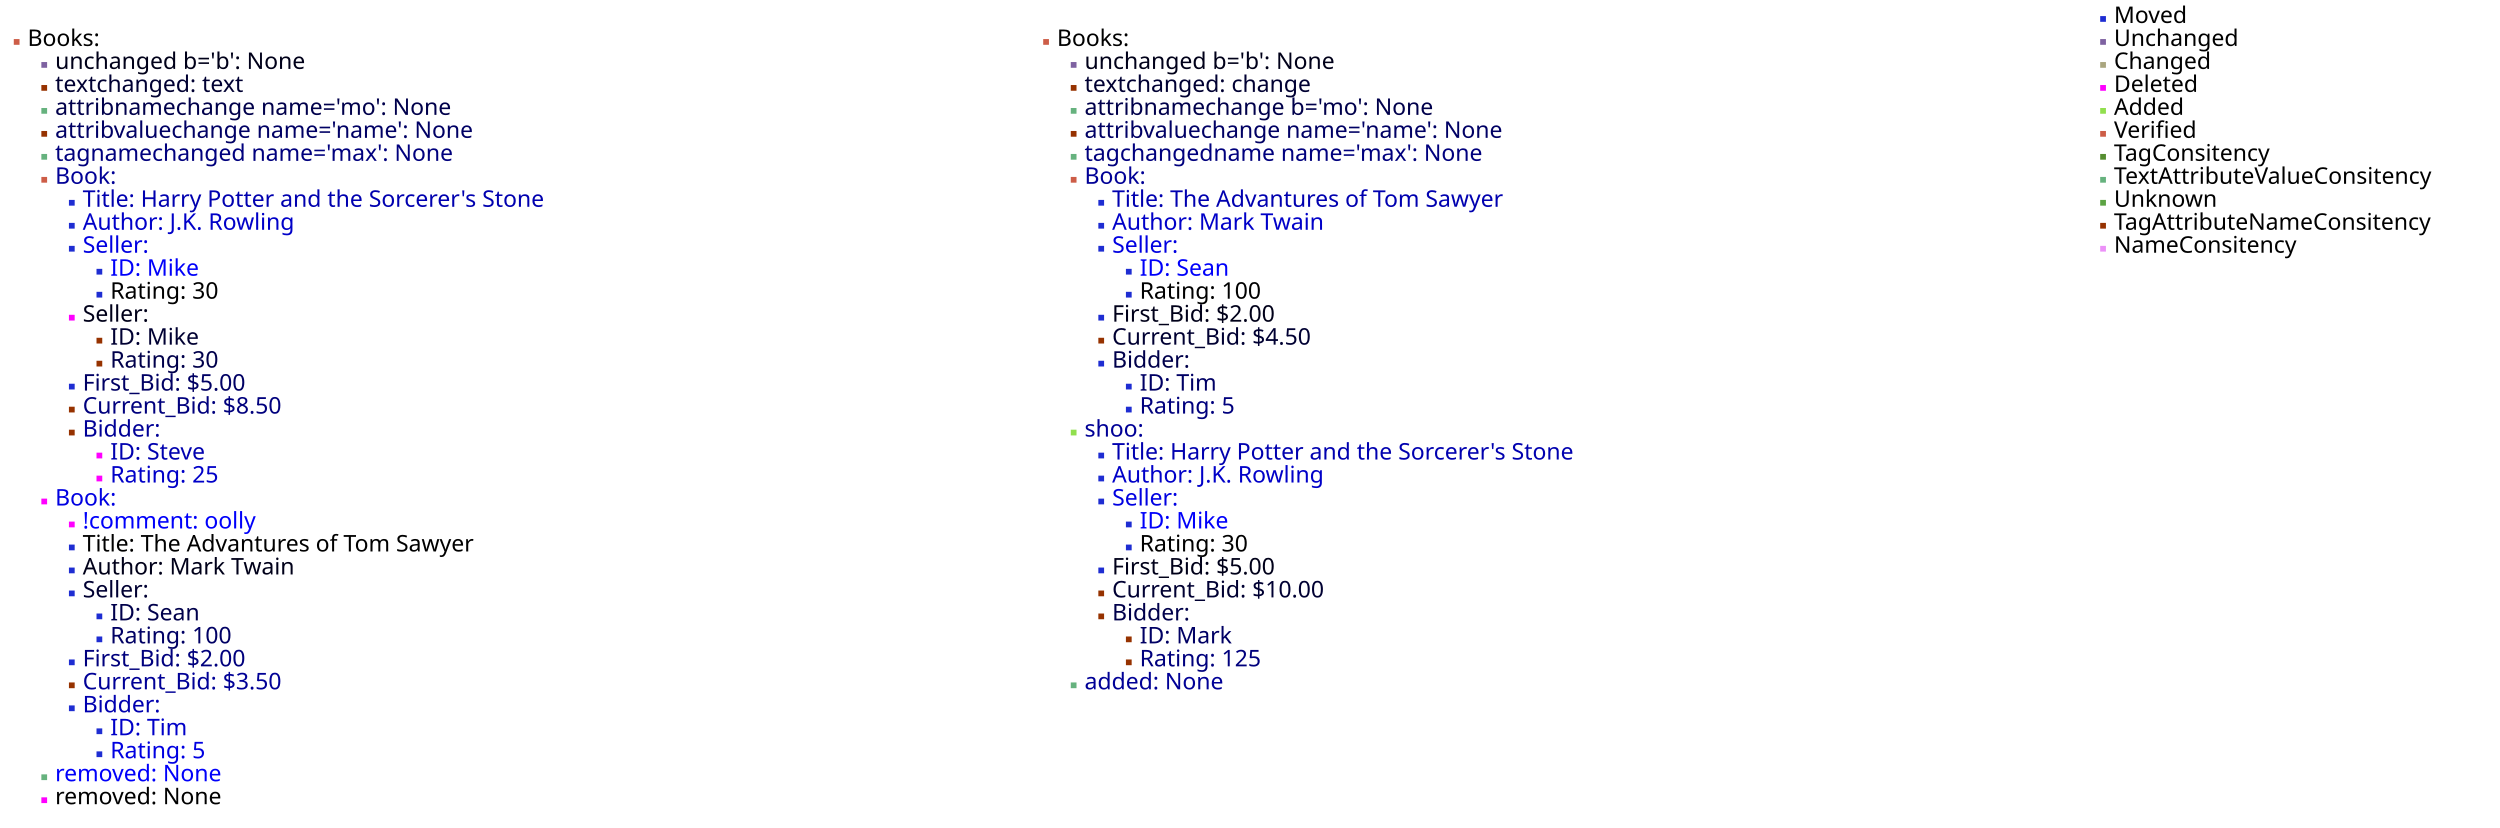
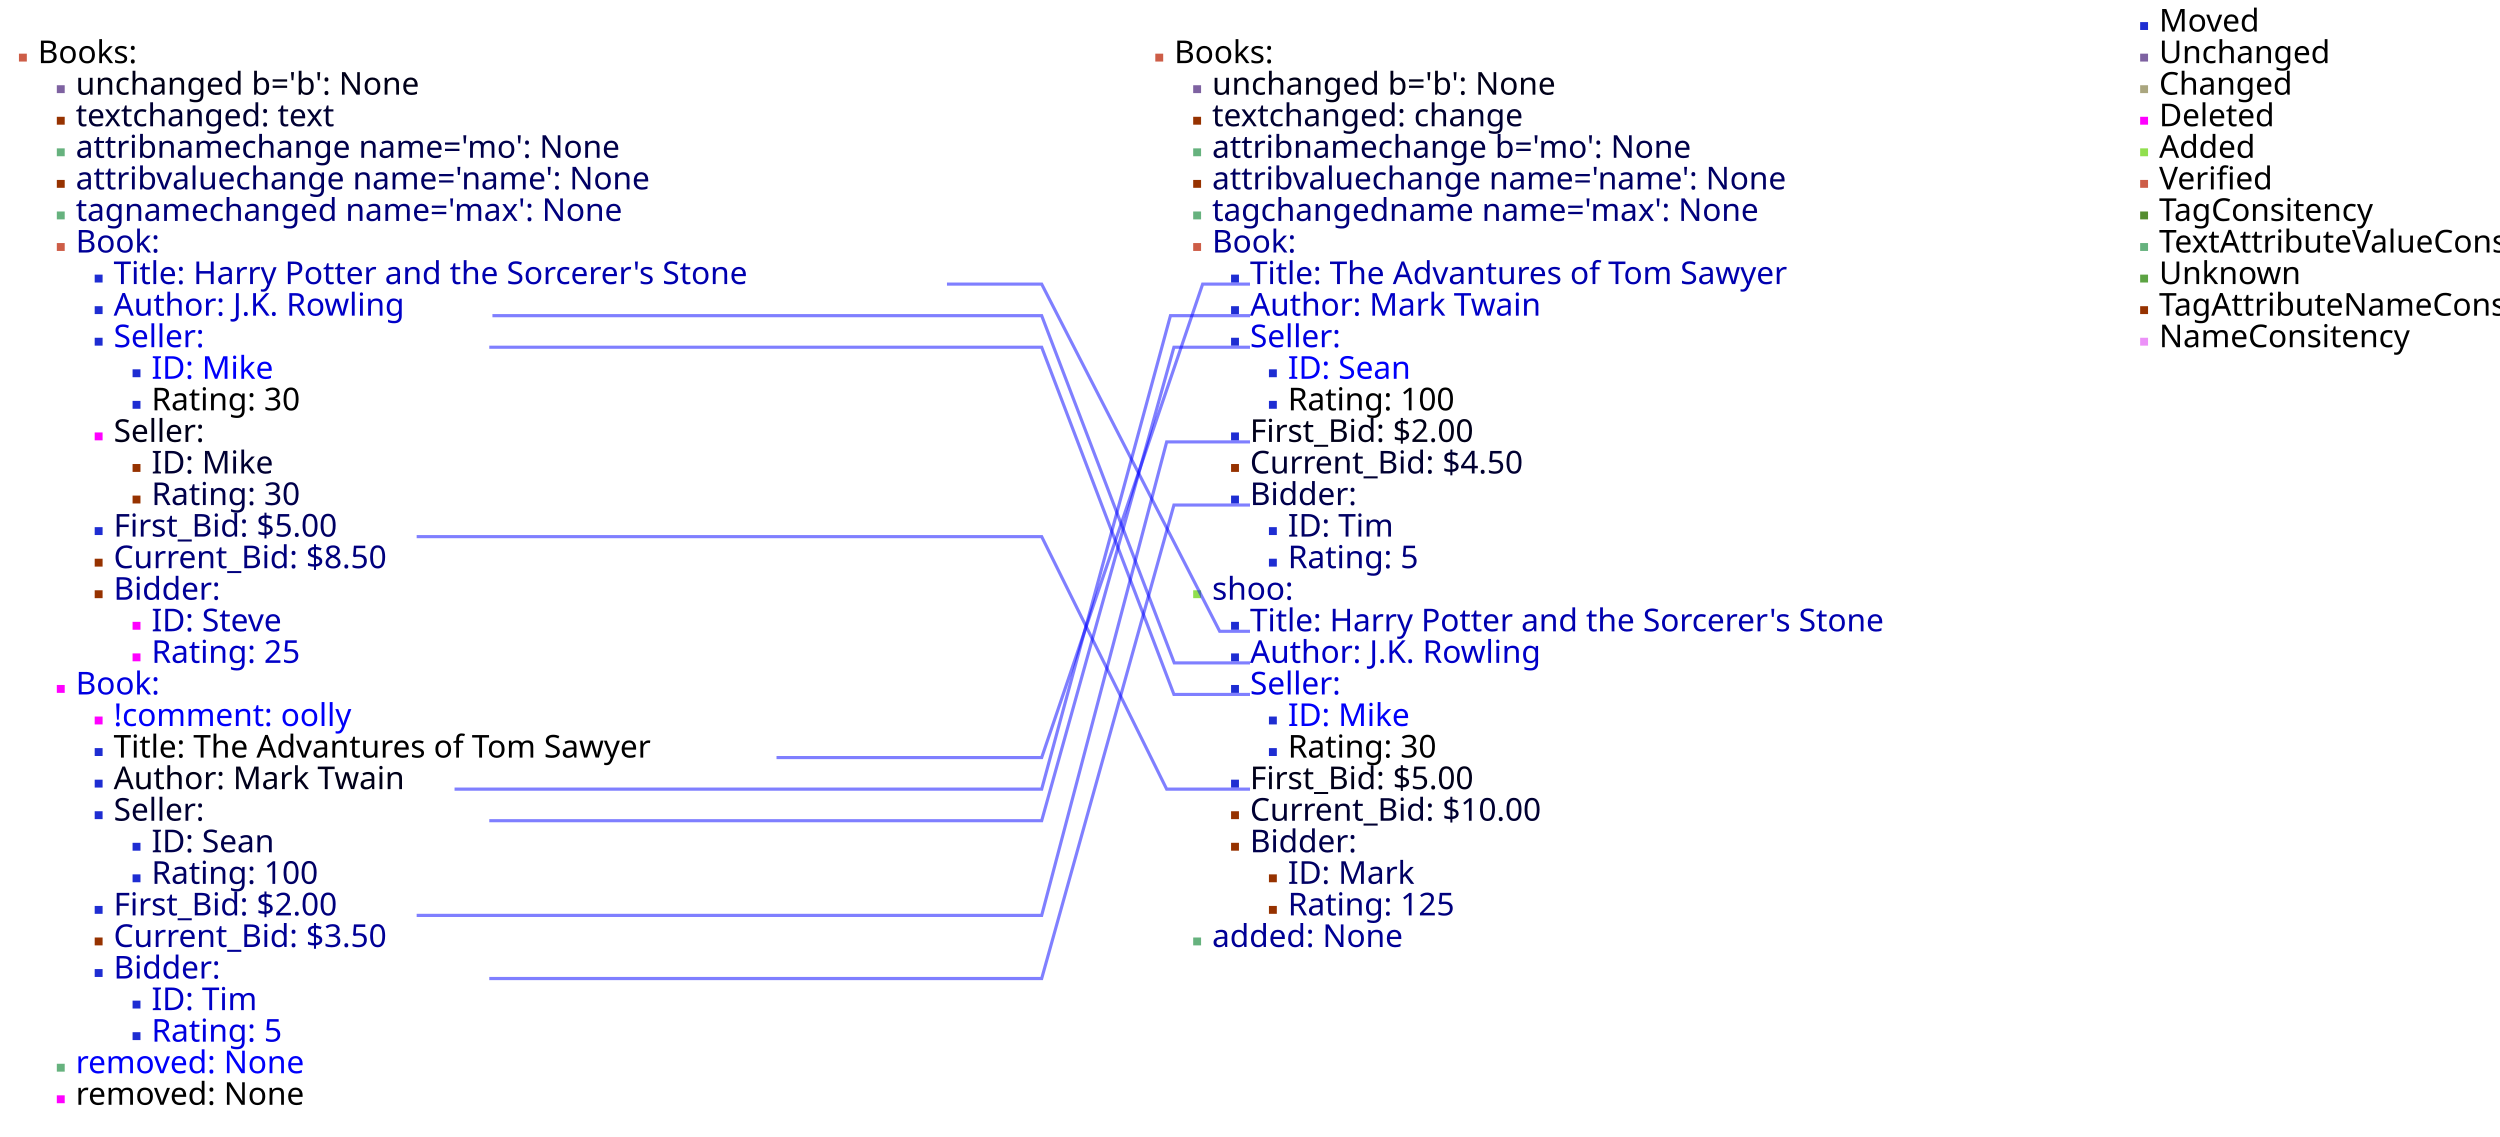
- <svg xmlns="http://www.w3.org/2000/svg" baseProfile="full" height="360.0" version="1.1" viewBox="0,0,1088.0,360.0" width="1088.0">
+ <svg xmlns="http://www.w3.org/2000/svg" baseProfile="full" height="360.0" version="1.1" viewBox="0,0,792.0,360.0" width="792.0">
  <defs />
  <svg baseProfile="full" height="100%" version="1.1" width="100%" x="0" y="0">
    <defs />
    <rect fill="rgb(205,93,71)" height="2.5" width="2.5" x="6.0" y="17.0" />
    <rect fill="rgb(126,98,161)" height="2.5" width="2.5" x="18.0" y="27.0" />
    <rect fill="rgb(150,50,0)" height="2.5" width="2.5" x="18.0" y="37.0" />
    <rect fill="rgb(102,178,126)" height="2.5" width="2.5" x="18.0" y="47.0" />
    <rect fill="rgb(150,50,0)" height="2.5" width="2.5" x="18.0" y="57.0" />
    <rect fill="rgb(102,178,126)" height="2.5" width="2.5" x="18.0" y="67.0" />
    <rect fill="rgb(205,93,71)" height="2.5" width="2.5" x="18.0" y="77.0" />
    <rect fill="rgb(30,45,210)" height="2.5" width="2.5" x="30.0" y="87.0" />
    <rect fill="rgb(30,45,210)" height="2.5" width="2.5" x="30.0" y="97.0" />
    <rect fill="rgb(30,45,210)" height="2.5" width="2.5" x="30.0" y="107.0" />
    <rect fill="rgb(30,45,210)" height="2.5" width="2.5" x="42.0" y="117.0" />
    <rect fill="rgb(30,45,210)" height="2.5" width="2.5" x="42.0" y="127.0" />
    <rect fill="rgb(255,0,255)" height="2.5" width="2.5" x="30.0" y="137.0" />
    <rect fill="rgb(150,50,0)" height="2.5" width="2.5" x="42.0" y="147.0" />
    <rect fill="rgb(150,50,0)" height="2.5" width="2.5" x="42.0" y="157.0" />
    <rect fill="rgb(30,45,210)" height="2.5" width="2.5" x="30.0" y="167.0" />
    <rect fill="rgb(150,50,0)" height="2.5" width="2.5" x="30.0" y="177.0" />
    <rect fill="rgb(150,50,0)" height="2.5" width="2.5" x="30.0" y="187.0" />
    <rect fill="rgb(255,0,255)" height="2.5" width="2.5" x="42.0" y="197.0" />
    <rect fill="rgb(255,0,255)" height="2.5" width="2.5" x="42.0" y="207.0" />
    <rect fill="rgb(255,0,255)" height="2.5" width="2.5" x="18.0" y="217.0" />
    <rect fill="rgb(255,0,255)" height="2.5" width="2.5" x="30.0" y="227.0" />
    <rect fill="rgb(30,45,210)" height="2.5" width="2.5" x="30.0" y="237.0" />
    <rect fill="rgb(30,45,210)" height="2.5" width="2.5" x="30.0" y="247.0" />
    <rect fill="rgb(30,45,210)" height="2.5" width="2.5" x="30.0" y="257.0" />
    <rect fill="rgb(30,45,210)" height="2.5" width="2.5" x="42.0" y="267.0" />
    <rect fill="rgb(30,45,210)" height="2.5" width="2.5" x="42.0" y="277.0" />
    <rect fill="rgb(30,45,210)" height="2.5" width="2.5" x="30.0" y="287.0" />
    <rect fill="rgb(150,50,0)" height="2.5" width="2.5" x="30.0" y="297.0" />
    <rect fill="rgb(30,45,210)" height="2.5" width="2.5" x="30.0" y="307.0" />
    <rect fill="rgb(30,45,210)" height="2.5" width="2.5" x="42.0" y="317.0" />
    <rect fill="rgb(30,45,210)" height="2.5" width="2.5" x="42.0" y="327.0" />
    <rect fill="rgb(102,178,126)" height="2.5" width="2.5" x="18.0" y="337.0" />
    <rect fill="rgb(255,0,255)" height="2.5" width="2.5" x="18.0" y="347.0" />
-     <text font-family="Lucida Console" font-size="10" x="12.0" y="20.0">
+     <text font-family="Lucida Console" font-size="10" textLength="47.5" x="12.0" y="20.0">
      <tspan fill="rgb(0,0,0)" x="12.0" y="20.0">Books: 
	</tspan>
    </text>
-     <text font-family="Lucida Console" font-size="10" x="24.0" y="30.0">
+     <text font-family="Lucida Console" font-size="10" textLength="126.0" x="24.0" y="30.0">
      <tspan fill="rgb(0,0,25)" x="24.0" y="30.0">unchanged b='b': None</tspan>
    </text>
-     <text font-family="Lucida Console" font-size="10" x="24.0" y="40.0">
+     <text font-family="Lucida Console" font-size="10" textLength="102.0" x="24.0" y="40.0">
      <tspan fill="rgb(0,0,50)" x="24.0" y="40.0">textchanged: text</tspan>
    </text>
-     <text font-family="Lucida Console" font-size="10" x="24.0" y="50.0">
+     <text font-family="Lucida Console" font-size="10" textLength="192.0" x="24.0" y="50.0">
      <tspan fill="rgb(0,0,75)" x="24.0" y="50.0">attribnamechange name='mo': None</tspan>
    </text>
-     <text font-family="Lucida Console" font-size="10" x="24.0" y="60.0">
+     <text font-family="Lucida Console" font-size="10" textLength="210.0" x="24.0" y="60.0">
      <tspan fill="rgb(0,0,100)" x="24.0" y="60.0">attribvaluechange name='name': None</tspan>
    </text>
-     <text font-family="Lucida Console" font-size="10" x="24.0" y="70.0">
+     <text font-family="Lucida Console" font-size="10" textLength="186.0" x="24.0" y="70.0">
      <tspan fill="rgb(0,0,125)" x="24.0" y="70.0">tagnamechanged name='max': None</tspan>
    </text>
-     <text font-family="Lucida Console" font-size="10" x="24.0" y="80.0">
+     <text font-family="Lucida Console" font-size="10" textLength="47.5" x="24.0" y="80.0">
      <tspan fill="rgb(0,0,150)" x="24.0" y="80.0">Book: 
	</tspan>
    </text>
-     <text font-family="Lucida Console" font-size="10" x="36.0" y="90.0">
+     <text font-family="Lucida Console" font-size="10" textLength="264.0" x="36.0" y="90.0">
      <tspan fill="rgb(0,0,175)" x="36.0" y="90.0">Title: Harry Potter and the Sorcerer's Stone</tspan>
    </text>
-     <text font-family="Lucida Console" font-size="10" x="36.0" y="100.0">
+     <text font-family="Lucida Console" font-size="10" textLength="120.0" x="36.0" y="100.0">
      <tspan fill="rgb(0,0,200)" x="36.0" y="100.0">Author: J.K. Rowling</tspan>
    </text>
-     <text font-family="Lucida Console" font-size="10" x="36.0" y="110.0">
+     <text font-family="Lucida Console" font-size="10" textLength="119.0" x="36.0" y="110.0">
      <tspan fill="rgb(0,0,225)" x="36.0" y="110.0">Seller: 
	    </tspan>
    </text>
-     <text font-family="Lucida Console" font-size="10" x="48.0" y="120.0">
+     <text font-family="Lucida Console" font-size="10" textLength="48.0" x="48.0" y="120.0">
      <tspan fill="rgb(0,0,250)" x="48.0" y="120.0">ID: Mike</tspan>
    </text>
-     <text font-family="Lucida Console" font-size="10" x="48.0" y="130.0">
+     <text font-family="Lucida Console" font-size="10" textLength="60.0" x="48.0" y="130.0">
      <tspan fill="rgb(0,0,0)" x="48.0" y="130.0">Rating: 30</tspan>
    </text>
-     <text font-family="Lucida Console" font-size="10" x="36.0" y="140.0">
+     <text font-family="Lucida Console" font-size="10" textLength="119.0" x="36.0" y="140.0">
      <tspan fill="rgb(0,0,25)" x="36.0" y="140.0">Seller: 
	    </tspan>
    </text>
-     <text font-family="Lucida Console" font-size="10" x="48.0" y="150.0">
+     <text font-family="Lucida Console" font-size="10" textLength="48.0" x="48.0" y="150.0">
      <tspan fill="rgb(0,0,50)" x="48.0" y="150.0">ID: Mike</tspan>
    </text>
-     <text font-family="Lucida Console" font-size="10" x="48.0" y="160.0">
+     <text font-family="Lucida Console" font-size="10" textLength="60.0" x="48.0" y="160.0">
      <tspan fill="rgb(0,0,75)" x="48.0" y="160.0">Rating: 30</tspan>
    </text>
-     <text font-family="Lucida Console" font-size="10" x="36.0" y="170.0">
+     <text font-family="Lucida Console" font-size="10" textLength="96.0" x="36.0" y="170.0">
      <tspan fill="rgb(0,0,100)" x="36.0" y="170.0">First_Bid: $5.00</tspan>
    </text>
-     <text font-family="Lucida Console" font-size="10" x="36.0" y="180.0">
+     <text font-family="Lucida Console" font-size="10" textLength="108.0" x="36.0" y="180.0">
      <tspan fill="rgb(0,0,125)" x="36.0" y="180.0">Current_Bid: $8.50</tspan>
    </text>
-     <text font-family="Lucida Console" font-size="10" x="36.0" y="190.0">
+     <text font-family="Lucida Console" font-size="10" textLength="119.0" x="36.0" y="190.0">
      <tspan fill="rgb(0,0,150)" x="36.0" y="190.0">Bidder: 
	    </tspan>
    </text>
-     <text font-family="Lucida Console" font-size="10" x="48.0" y="200.0">
+     <text font-family="Lucida Console" font-size="10" textLength="54.0" x="48.0" y="200.0">
      <tspan fill="rgb(0,0,175)" x="48.0" y="200.0">ID: Steve</tspan>
    </text>
-     <text font-family="Lucida Console" font-size="10" x="48.0" y="210.0">
+     <text font-family="Lucida Console" font-size="10" textLength="60.0" x="48.0" y="210.0">
      <tspan fill="rgb(0,0,200)" x="48.0" y="210.0">Rating: 25</tspan>
    </text>
-     <text font-family="Lucida Console" font-size="10" x="24.0" y="220.0">
+     <text font-family="Lucida Console" font-size="10" textLength="60.0" x="24.0" y="220.0">
      <tspan fill="rgb(0,0,225)" x="24.0" y="220.0">Book: 
    </tspan>
    </text>
-     <text font-family="Lucida Console" font-size="10" x="36.0" y="230.0">
+     <text font-family="Lucida Console" font-size="10" textLength="108.0" x="36.0" y="230.0">
      <tspan fill="rgb(0,0,250)" x="36.0" y="230.0">!comment:  oolly  </tspan>
    </text>
-     <text font-family="Lucida Console" font-size="10" x="36.0" y="240.0">
+     <text font-family="Lucida Console" font-size="10" textLength="210.0" x="36.0" y="240.0">
      <tspan fill="rgb(0,0,0)" x="36.0" y="240.0">Title: The Advantures of Tom Sawyer</tspan>
    </text>
-     <text font-family="Lucida Console" font-size="10" x="36.0" y="250.0">
+     <text font-family="Lucida Console" font-size="10" textLength="108.0" x="36.0" y="250.0">
      <tspan fill="rgb(0,0,25)" x="36.0" y="250.0">Author: Mark Twain</tspan>
    </text>
-     <text font-family="Lucida Console" font-size="10" x="36.0" y="260.0">
+     <text font-family="Lucida Console" font-size="10" textLength="119.0" x="36.0" y="260.0">
      <tspan fill="rgb(0,0,50)" x="36.0" y="260.0">Seller: 
	    </tspan>
    </text>
-     <text font-family="Lucida Console" font-size="10" x="48.0" y="270.0">
+     <text font-family="Lucida Console" font-size="10" textLength="48.0" x="48.0" y="270.0">
      <tspan fill="rgb(0,0,75)" x="48.0" y="270.0">ID: Sean</tspan>
    </text>
-     <text font-family="Lucida Console" font-size="10" x="48.0" y="280.0">
+     <text font-family="Lucida Console" font-size="10" textLength="66.0" x="48.0" y="280.0">
      <tspan fill="rgb(0,0,100)" x="48.0" y="280.0">Rating: 100</tspan>
    </text>
-     <text font-family="Lucida Console" font-size="10" x="36.0" y="290.0">
+     <text font-family="Lucida Console" font-size="10" textLength="96.0" x="36.0" y="290.0">
      <tspan fill="rgb(0,0,125)" x="36.0" y="290.0">First_Bid: $2.00</tspan>
    </text>
-     <text font-family="Lucida Console" font-size="10" x="36.0" y="300.0">
+     <text font-family="Lucida Console" font-size="10" textLength="108.0" x="36.0" y="300.0">
      <tspan fill="rgb(0,0,150)" x="36.0" y="300.0">Current_Bid: $3.50</tspan>
    </text>
-     <text font-family="Lucida Console" font-size="10" x="36.0" y="310.0">
+     <text font-family="Lucida Console" font-size="10" textLength="119.0" x="36.0" y="310.0">
      <tspan fill="rgb(0,0,175)" x="36.0" y="310.0">Bidder: 
	    </tspan>
    </text>
-     <text font-family="Lucida Console" font-size="10" x="48.0" y="320.0">
+     <text font-family="Lucida Console" font-size="10" textLength="42.0" x="48.0" y="320.0">
      <tspan fill="rgb(0,0,200)" x="48.0" y="320.0">ID: Tim</tspan>
    </text>
-     <text font-family="Lucida Console" font-size="10" x="48.0" y="330.0">
+     <text font-family="Lucida Console" font-size="10" textLength="54.0" x="48.0" y="330.0">
      <tspan fill="rgb(0,0,225)" x="48.0" y="330.0">Rating: 5</tspan>
    </text>
-     <text font-family="Lucida Console" font-size="10" x="24.0" y="340.0">
+     <text font-family="Lucida Console" font-size="10" textLength="78.0" x="24.0" y="340.0">
      <tspan fill="rgb(0,0,250)" x="24.0" y="340.0">removed: None</tspan>
    </text>
-     <text font-family="Lucida Console" font-size="10" x="24.0" y="350.0">
+     <text font-family="Lucida Console" font-size="10" textLength="78.0" x="24.0" y="350.0">
      <tspan fill="rgb(0,0,0)" x="24.0" y="350.0">removed: None</tspan>
    </text>
  </svg>
-   <svg baseProfile="full" height="100%" version="1.1" width="100%" x="448.0" y="0">
+   <svg baseProfile="full" height="100%" version="1.1" width="100%" x="360.0" y="0">
    <defs />
    <rect fill="rgb(205,93,71)" height="2.5" width="2.5" x="6.0" y="17.0" />
    <rect fill="rgb(126,98,161)" height="2.5" width="2.5" x="18.0" y="27.0" />
    <rect fill="rgb(150,50,0)" height="2.5" width="2.5" x="18.0" y="37.0" />
    <rect fill="rgb(102,178,126)" height="2.5" width="2.5" x="18.0" y="47.0" />
    <rect fill="rgb(150,50,0)" height="2.5" width="2.5" x="18.0" y="57.0" />
    <rect fill="rgb(102,178,126)" height="2.5" width="2.5" x="18.0" y="67.0" />
    <rect fill="rgb(205,93,71)" height="2.5" width="2.5" x="18.0" y="77.0" />
    <rect fill="rgb(30,45,210)" height="2.5" width="2.5" x="30.0" y="87.0" />
    <rect fill="rgb(30,45,210)" height="2.5" width="2.5" x="30.0" y="97.0" />
    <rect fill="rgb(30,45,210)" height="2.5" width="2.5" x="30.0" y="107.0" />
    <rect fill="rgb(30,45,210)" height="2.5" width="2.5" x="42.0" y="117.0" />
    <rect fill="rgb(30,45,210)" height="2.5" width="2.5" x="42.0" y="127.0" />
    <rect fill="rgb(30,45,210)" height="2.5" width="2.5" x="30.0" y="137.0" />
    <rect fill="rgb(150,50,0)" height="2.5" width="2.5" x="30.0" y="147.0" />
    <rect fill="rgb(30,45,210)" height="2.5" width="2.5" x="30.0" y="157.0" />
    <rect fill="rgb(30,45,210)" height="2.5" width="2.5" x="42.0" y="167.0" />
    <rect fill="rgb(30,45,210)" height="2.5" width="2.5" x="42.0" y="177.0" />
    <rect fill="rgb(145,223,78)" height="2.5" width="2.5" x="18.0" y="187.0" />
    <rect fill="rgb(30,45,210)" height="2.5" width="2.5" x="30.0" y="197.0" />
    <rect fill="rgb(30,45,210)" height="2.5" width="2.5" x="30.0" y="207.0" />
    <rect fill="rgb(30,45,210)" height="2.5" width="2.5" x="30.0" y="217.0" />
    <rect fill="rgb(30,45,210)" height="2.5" width="2.5" x="42.0" y="227.0" />
    <rect fill="rgb(30,45,210)" height="2.5" width="2.5" x="42.0" y="237.0" />
    <rect fill="rgb(30,45,210)" height="2.5" width="2.5" x="30.0" y="247.0" />
    <rect fill="rgb(150,50,0)" height="2.5" width="2.5" x="30.0" y="257.0" />
    <rect fill="rgb(150,50,0)" height="2.5" width="2.5" x="30.0" y="267.0" />
    <rect fill="rgb(150,50,0)" height="2.5" width="2.5" x="42.0" y="277.0" />
    <rect fill="rgb(150,50,0)" height="2.5" width="2.5" x="42.0" y="287.0" />
    <rect fill="rgb(102,178,126)" height="2.5" width="2.5" x="18.0" y="297.0" />
-     <text font-family="Lucida Console" font-size="10" x="12.0" y="20.0">
+     <text font-family="Lucida Console" font-size="10" textLength="47.5" x="12.0" y="20.0">
      <tspan fill="rgb(0,0,0)" x="12.0" y="20.0">Books: 
	</tspan>
    </text>
-     <text font-family="Lucida Console" font-size="10" x="24.0" y="30.0">
+     <text font-family="Lucida Console" font-size="10" textLength="126.0" x="24.0" y="30.0">
      <tspan fill="rgb(0,0,25)" x="24.0" y="30.0">unchanged b='b': None</tspan>
    </text>
-     <text font-family="Lucida Console" font-size="10" x="24.0" y="40.0">
+     <text font-family="Lucida Console" font-size="10" textLength="114.0" x="24.0" y="40.0">
      <tspan fill="rgb(0,0,50)" x="24.0" y="40.0">textchanged: change</tspan>
    </text>
-     <text font-family="Lucida Console" font-size="10" x="24.0" y="50.0">
+     <text font-family="Lucida Console" font-size="10" textLength="174.0" x="24.0" y="50.0">
      <tspan fill="rgb(0,0,75)" x="24.0" y="50.0">attribnamechange b='mo': None</tspan>
    </text>
-     <text font-family="Lucida Console" font-size="10" x="24.0" y="60.0">
+     <text font-family="Lucida Console" font-size="10" textLength="210.0" x="24.0" y="60.0">
      <tspan fill="rgb(0,0,100)" x="24.0" y="60.0">attribvaluechange name='name': None</tspan>
    </text>
-     <text font-family="Lucida Console" font-size="10" x="24.0" y="70.0">
+     <text font-family="Lucida Console" font-size="10" textLength="186.0" x="24.0" y="70.0">
      <tspan fill="rgb(0,0,125)" x="24.0" y="70.0">tagchangedname name='max': None</tspan>
    </text>
-     <text font-family="Lucida Console" font-size="10" x="24.0" y="80.0">
+     <text font-family="Lucida Console" font-size="10" textLength="47.5" x="24.0" y="80.0">
      <tspan fill="rgb(0,0,150)" x="24.0" y="80.0">Book: 
	</tspan>
    </text>
-     <text font-family="Lucida Console" font-size="10" x="36.0" y="90.0">
+     <text font-family="Lucida Console" font-size="10" textLength="210.0" x="36.0" y="90.0">
      <tspan fill="rgb(0,0,175)" x="36.0" y="90.0">Title: The Advantures of Tom Sawyer</tspan>
    </text>
-     <text font-family="Lucida Console" font-size="10" x="36.0" y="100.0">
+     <text font-family="Lucida Console" font-size="10" textLength="108.0" x="36.0" y="100.0">
      <tspan fill="rgb(0,0,200)" x="36.0" y="100.0">Author: Mark Twain</tspan>
    </text>
-     <text font-family="Lucida Console" font-size="10" x="36.0" y="110.0">
+     <text font-family="Lucida Console" font-size="10" textLength="119.0" x="36.0" y="110.0">
      <tspan fill="rgb(0,0,225)" x="36.0" y="110.0">Seller: 
	    </tspan>
    </text>
-     <text font-family="Lucida Console" font-size="10" x="48.0" y="120.0">
+     <text font-family="Lucida Console" font-size="10" textLength="48.0" x="48.0" y="120.0">
      <tspan fill="rgb(0,0,250)" x="48.0" y="120.0">ID: Sean</tspan>
    </text>
-     <text font-family="Lucida Console" font-size="10" x="48.0" y="130.0">
+     <text font-family="Lucida Console" font-size="10" textLength="66.0" x="48.0" y="130.0">
      <tspan fill="rgb(0,0,0)" x="48.0" y="130.0">Rating: 100</tspan>
    </text>
-     <text font-family="Lucida Console" font-size="10" x="36.0" y="140.0">
+     <text font-family="Lucida Console" font-size="10" textLength="96.0" x="36.0" y="140.0">
      <tspan fill="rgb(0,0,25)" x="36.0" y="140.0">First_Bid: $2.00</tspan>
    </text>
-     <text font-family="Lucida Console" font-size="10" x="36.0" y="150.0">
+     <text font-family="Lucida Console" font-size="10" textLength="108.0" x="36.0" y="150.0">
      <tspan fill="rgb(0,0,50)" x="36.0" y="150.0">Current_Bid: $4.50</tspan>
    </text>
-     <text font-family="Lucida Console" font-size="10" x="36.0" y="160.0">
+     <text font-family="Lucida Console" font-size="10" textLength="119.0" x="36.0" y="160.0">
      <tspan fill="rgb(0,0,75)" x="36.0" y="160.0">Bidder: 
	    </tspan>
    </text>
-     <text font-family="Lucida Console" font-size="10" x="48.0" y="170.0">
+     <text font-family="Lucida Console" font-size="10" textLength="42.0" x="48.0" y="170.0">
      <tspan fill="rgb(0,0,100)" x="48.0" y="170.0">ID: Tim</tspan>
    </text>
-     <text font-family="Lucida Console" font-size="10" x="48.0" y="180.0">
+     <text font-family="Lucida Console" font-size="10" textLength="54.0" x="48.0" y="180.0">
      <tspan fill="rgb(0,0,125)" x="48.0" y="180.0">Rating: 5</tspan>
    </text>
-     <text font-family="Lucida Console" font-size="10" x="24.0" y="190.0">
+     <text font-family="Lucida Console" font-size="10" textLength="47.5" x="24.0" y="190.0">
      <tspan fill="rgb(0,0,150)" x="24.0" y="190.0">shoo: 
	</tspan>
    </text>
-     <text font-family="Lucida Console" font-size="10" x="36.0" y="200.0">
+     <text font-family="Lucida Console" font-size="10" textLength="264.0" x="36.0" y="200.0">
      <tspan fill="rgb(0,0,175)" x="36.0" y="200.0">Title: Harry Potter and the Sorcerer's Stone</tspan>
    </text>
-     <text font-family="Lucida Console" font-size="10" x="36.0" y="210.0">
+     <text font-family="Lucida Console" font-size="10" textLength="120.0" x="36.0" y="210.0">
      <tspan fill="rgb(0,0,200)" x="36.0" y="210.0">Author: J.K. Rowling</tspan>
    </text>
-     <text font-family="Lucida Console" font-size="10" x="36.0" y="220.0">
+     <text font-family="Lucida Console" font-size="10" textLength="119.0" x="36.0" y="220.0">
      <tspan fill="rgb(0,0,225)" x="36.0" y="220.0">Seller: 
	    </tspan>
    </text>
-     <text font-family="Lucida Console" font-size="10" x="48.0" y="230.0">
+     <text font-family="Lucida Console" font-size="10" textLength="48.0" x="48.0" y="230.0">
      <tspan fill="rgb(0,0,250)" x="48.0" y="230.0">ID: Mike</tspan>
    </text>
-     <text font-family="Lucida Console" font-size="10" x="48.0" y="240.0">
+     <text font-family="Lucida Console" font-size="10" textLength="60.0" x="48.0" y="240.0">
      <tspan fill="rgb(0,0,0)" x="48.0" y="240.0">Rating: 30</tspan>
    </text>
-     <text font-family="Lucida Console" font-size="10" x="36.0" y="250.0">
+     <text font-family="Lucida Console" font-size="10" textLength="96.0" x="36.0" y="250.0">
      <tspan fill="rgb(0,0,25)" x="36.0" y="250.0">First_Bid: $5.00</tspan>
    </text>
-     <text font-family="Lucida Console" font-size="10" x="36.0" y="260.0">
+     <text font-family="Lucida Console" font-size="10" textLength="114.0" x="36.0" y="260.0">
      <tspan fill="rgb(0,0,50)" x="36.0" y="260.0">Current_Bid: $10.00</tspan>
    </text>
-     <text font-family="Lucida Console" font-size="10" x="36.0" y="270.0">
+     <text font-family="Lucida Console" font-size="10" textLength="119.0" x="36.0" y="270.0">
      <tspan fill="rgb(0,0,75)" x="36.0" y="270.0">Bidder: 
	    </tspan>
    </text>
-     <text font-family="Lucida Console" font-size="10" x="48.0" y="280.0">
+     <text font-family="Lucida Console" font-size="10" textLength="48.0" x="48.0" y="280.0">
      <tspan fill="rgb(0,0,100)" x="48.0" y="280.0">ID: Mark</tspan>
    </text>
-     <text font-family="Lucida Console" font-size="10" x="48.0" y="290.0">
+     <text font-family="Lucida Console" font-size="10" textLength="66.0" x="48.0" y="290.0">
      <tspan fill="rgb(0,0,125)" x="48.0" y="290.0">Rating: 125</tspan>
    </text>
-     <text font-family="Lucida Console" font-size="10" x="24.0" y="300.0">
+     <text font-family="Lucida Console" font-size="10" textLength="66.0" x="24.0" y="300.0">
      <tspan fill="rgb(0,0,150)" x="24.0" y="300.0">added: None</tspan>
    </text>
  </svg>
-   <svg baseProfile="full" height="100%" version="1.1" width="100%" x="896.0" y="0">
+   <svg baseProfile="full" height="100%" version="1.1" width="100%" x="660.0" y="0">
    <defs />
    <text fill="rgb(0,0,0)" font-family="Lucida Console" font-size="10" x="24.0" y="10.0">Moved</text>
    <rect fill="rgb(30,45,210)" height="2.5" width="2.5" x="18.0" y="7.0" />
    <text fill="rgb(0,0,0)" font-family="Lucida Console" font-size="10" x="24.0" y="20.0">Unchanged</text>
    <rect fill="rgb(126,98,161)" height="2.5" width="2.5" x="18.0" y="17.0" />
    <text fill="rgb(0,0,0)" font-family="Lucida Console" font-size="10" x="24.0" y="30.0">Changed</text>
    <rect fill="rgb(170,166,127)" height="2.5" width="2.5" x="18.0" y="27.0" />
    <text fill="rgb(0,0,0)" font-family="Lucida Console" font-size="10" x="24.0" y="40.0">Deleted</text>
    <rect fill="rgb(255,0,255)" height="2.5" width="2.5" x="18.0" y="37.0" />
    <text fill="rgb(0,0,0)" font-family="Lucida Console" font-size="10" x="24.0" y="50.0">Added</text>
    <rect fill="rgb(145,223,78)" height="2.5" width="2.5" x="18.0" y="47.0" />
    <text fill="rgb(0,0,0)" font-family="Lucida Console" font-size="10" x="24.0" y="60.0">Verified</text>
    <rect fill="rgb(205,93,71)" height="2.5" width="2.5" x="18.0" y="57.0" />
    <text fill="rgb(0,0,0)" font-family="Lucida Console" font-size="10" x="24.0" y="70.0">TagConsitency</text>
    <rect fill="rgb(85,141,48)" height="2.5" width="2.5" x="18.0" y="67.0" />
    <text fill="rgb(0,0,0)" font-family="Lucida Console" font-size="10" x="24.0" y="80.0">TextAttributeValueConsitency</text>
    <rect fill="rgb(102,178,126)" height="2.5" width="2.5" x="18.0" y="77.0" />
    <text fill="rgb(0,0,0)" font-family="Lucida Console" font-size="10" x="24.0" y="90.0">Unknown</text>
    <rect fill="rgb(92,163,67)" height="2.5" width="2.5" x="18.0" y="87.0" />
    <text fill="rgb(0,0,0)" font-family="Lucida Console" font-size="10" x="24.0" y="100.0">TagAttributeNameConsitency</text>
    <rect fill="rgb(150,50,0)" height="2.5" width="2.5" x="18.0" y="97.0" />
    <text fill="rgb(0,0,0)" font-family="Lucida Console" font-size="10" x="24.0" y="110.0">NameConsitency</text>
    <rect fill="rgb(236,145,248)" height="2.5" width="2.5" x="18.0" y="107.0" />
  </svg>
+   <polyline fill="none" opacity="0.5" points="300.0,90.0 330.0,90.0 386.4,200.0 396.0,200.0" stroke="rgb(0,0,255)" stroke-width="1" />
+   <polyline fill="none" opacity="0.5" points="156.0,100.0 330.0,100.0 372.0,210.0 396.0,210.0" stroke="rgb(0,0,255)" stroke-width="1" />
+   <polyline fill="none" opacity="0.5" points="155.0,110.0 330.0,110.0 371.9,220.0 396.0,220.0" stroke="rgb(0,0,255)" stroke-width="1" />
+   <polyline fill="none" opacity="0.5" points="132.0,170.0 330.0,170.0 369.6,250.0 396.0,250.0" stroke="rgb(0,0,255)" stroke-width="1" />
+   <polyline fill="none" opacity="0.5" points="246.0,240.0 330.0,240.0 381.0,90.0 396.0,90.0" stroke="rgb(0,0,255)" stroke-width="1" />
+   <polyline fill="none" opacity="0.5" points="144.0,250.0 330.0,250.0 370.8,100.0 396.0,100.0" stroke="rgb(0,0,255)" stroke-width="1" />
+   <polyline fill="none" opacity="0.5" points="155.0,260.0 330.0,260.0 371.9,110.0 396.0,110.0" stroke="rgb(0,0,255)" stroke-width="1" />
+   <polyline fill="none" opacity="0.5" points="132.0,290.0 330.0,290.0 369.6,140.0 396.0,140.0" stroke="rgb(0,0,255)" stroke-width="1" />
+   <polyline fill="none" opacity="0.5" points="155.0,310.0 330.0,310.0 371.9,160.0 396.0,160.0" stroke="rgb(0,0,255)" stroke-width="1" />
</svg>
